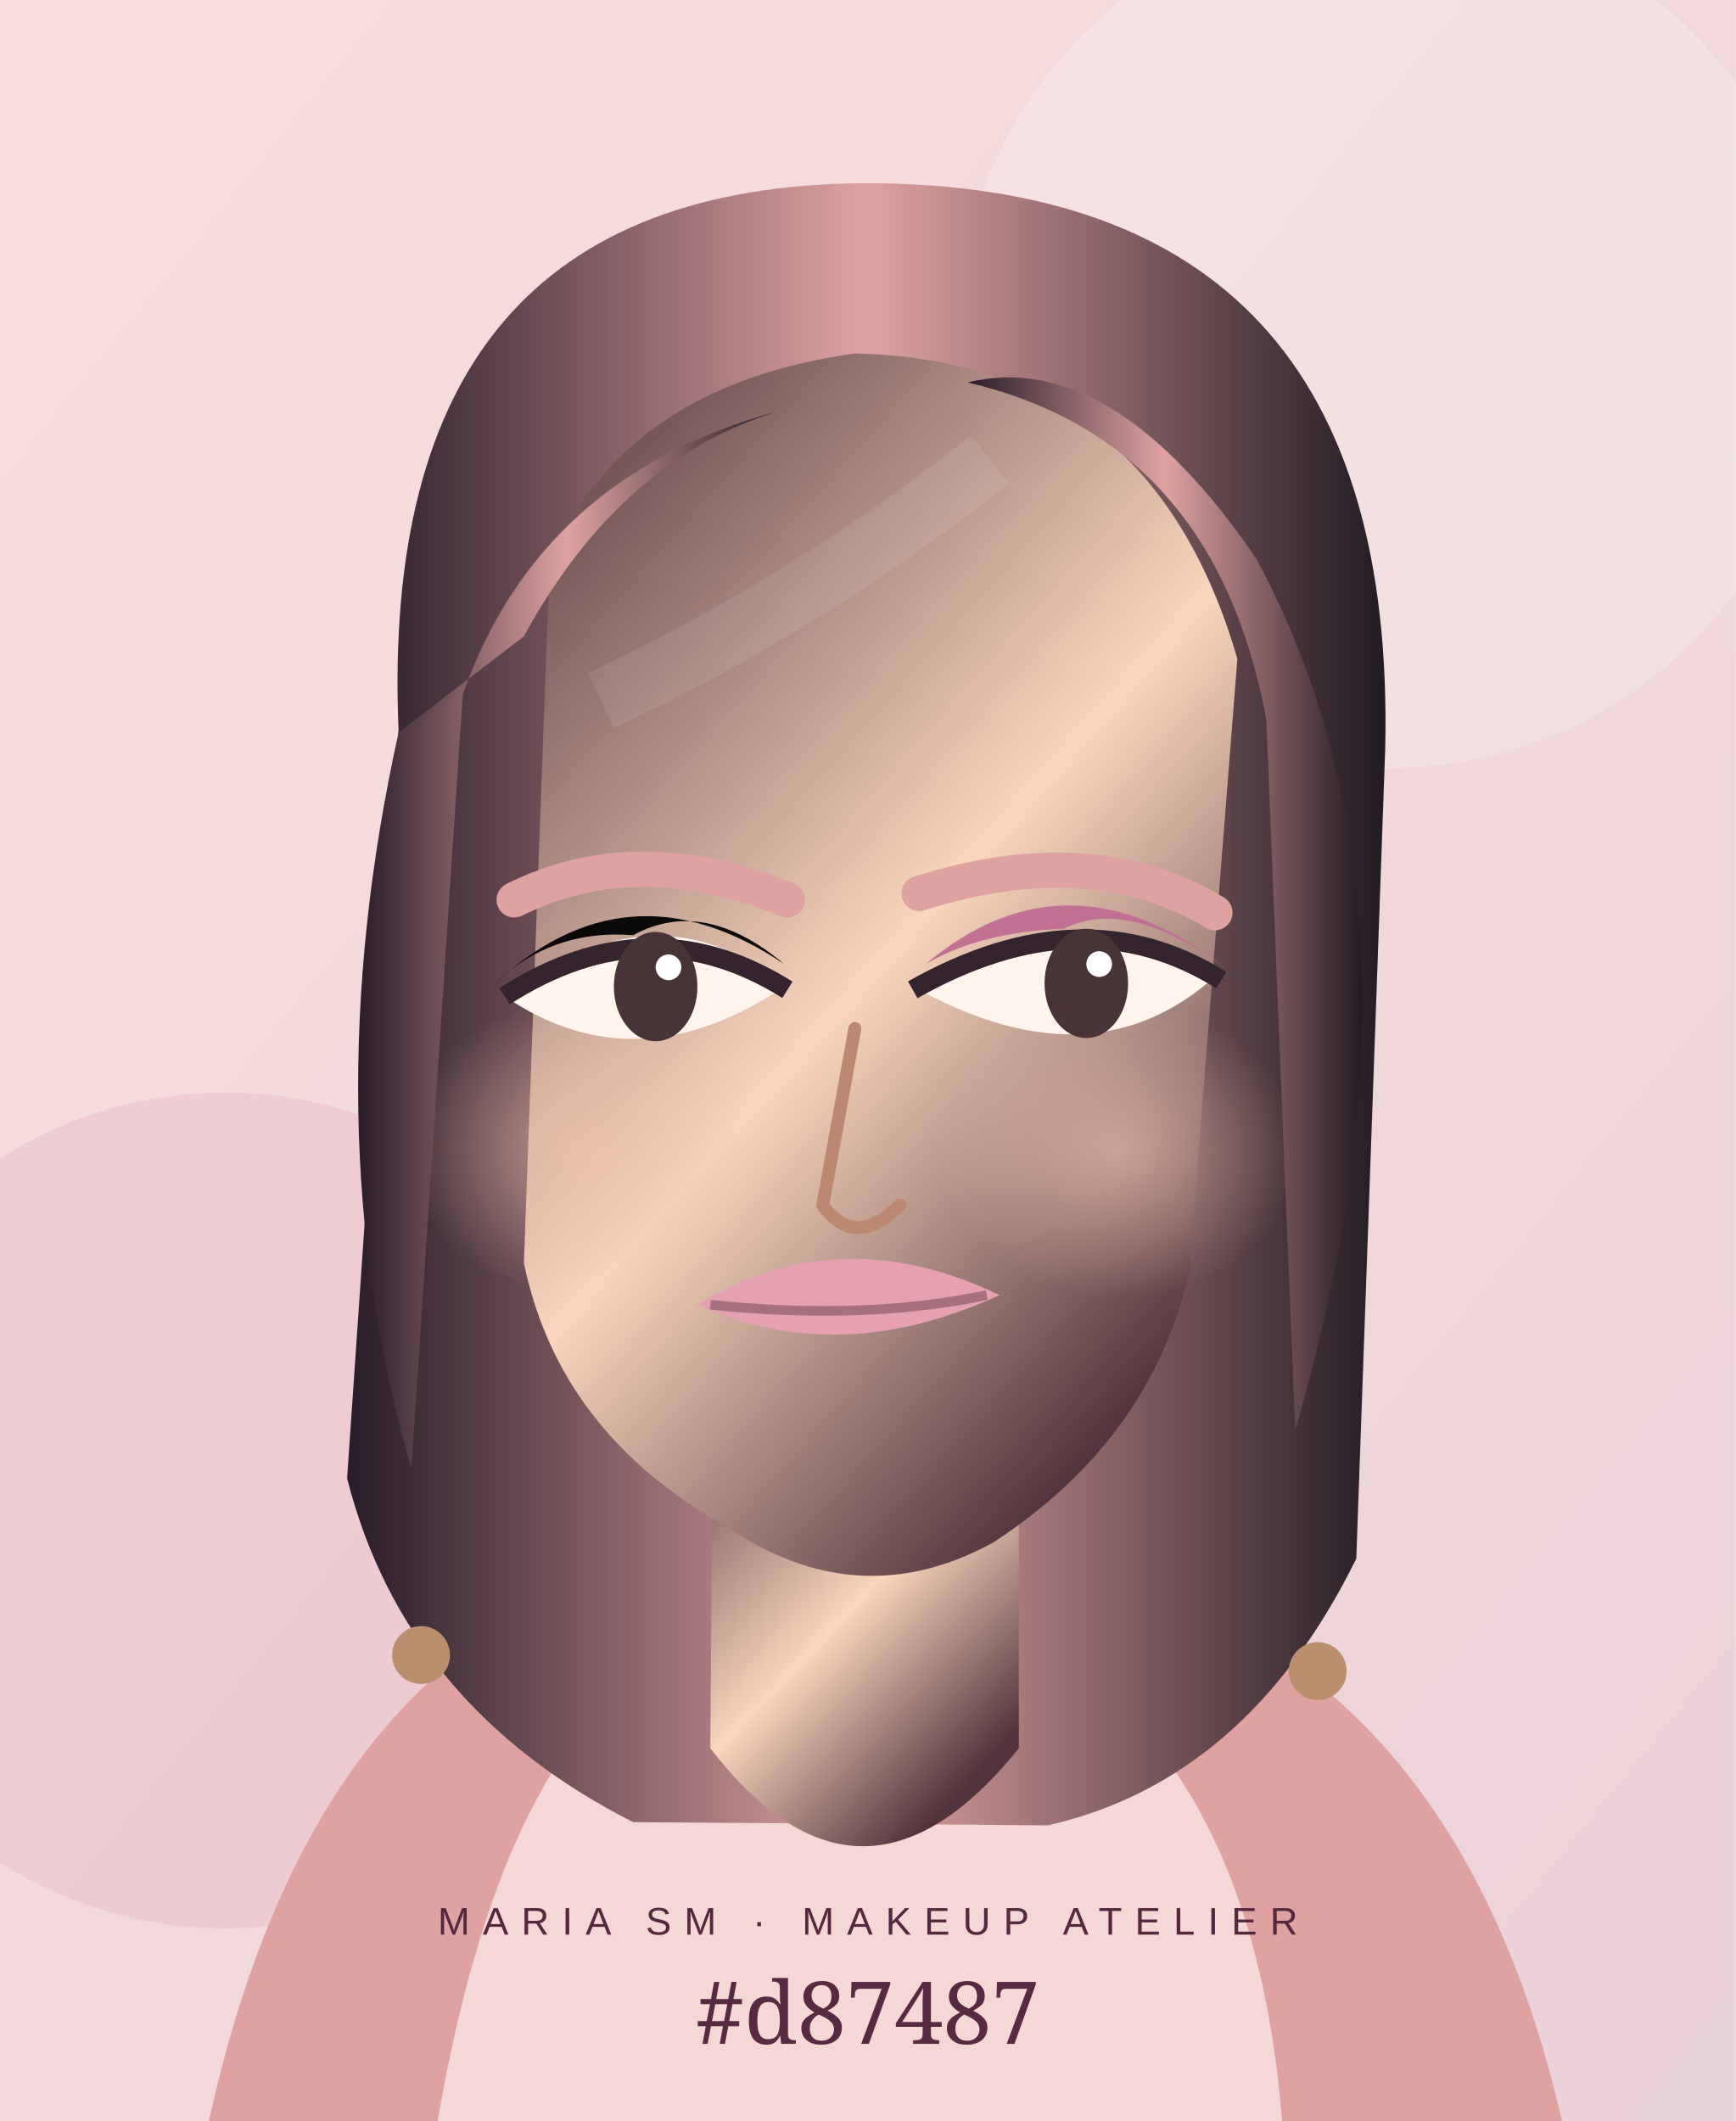
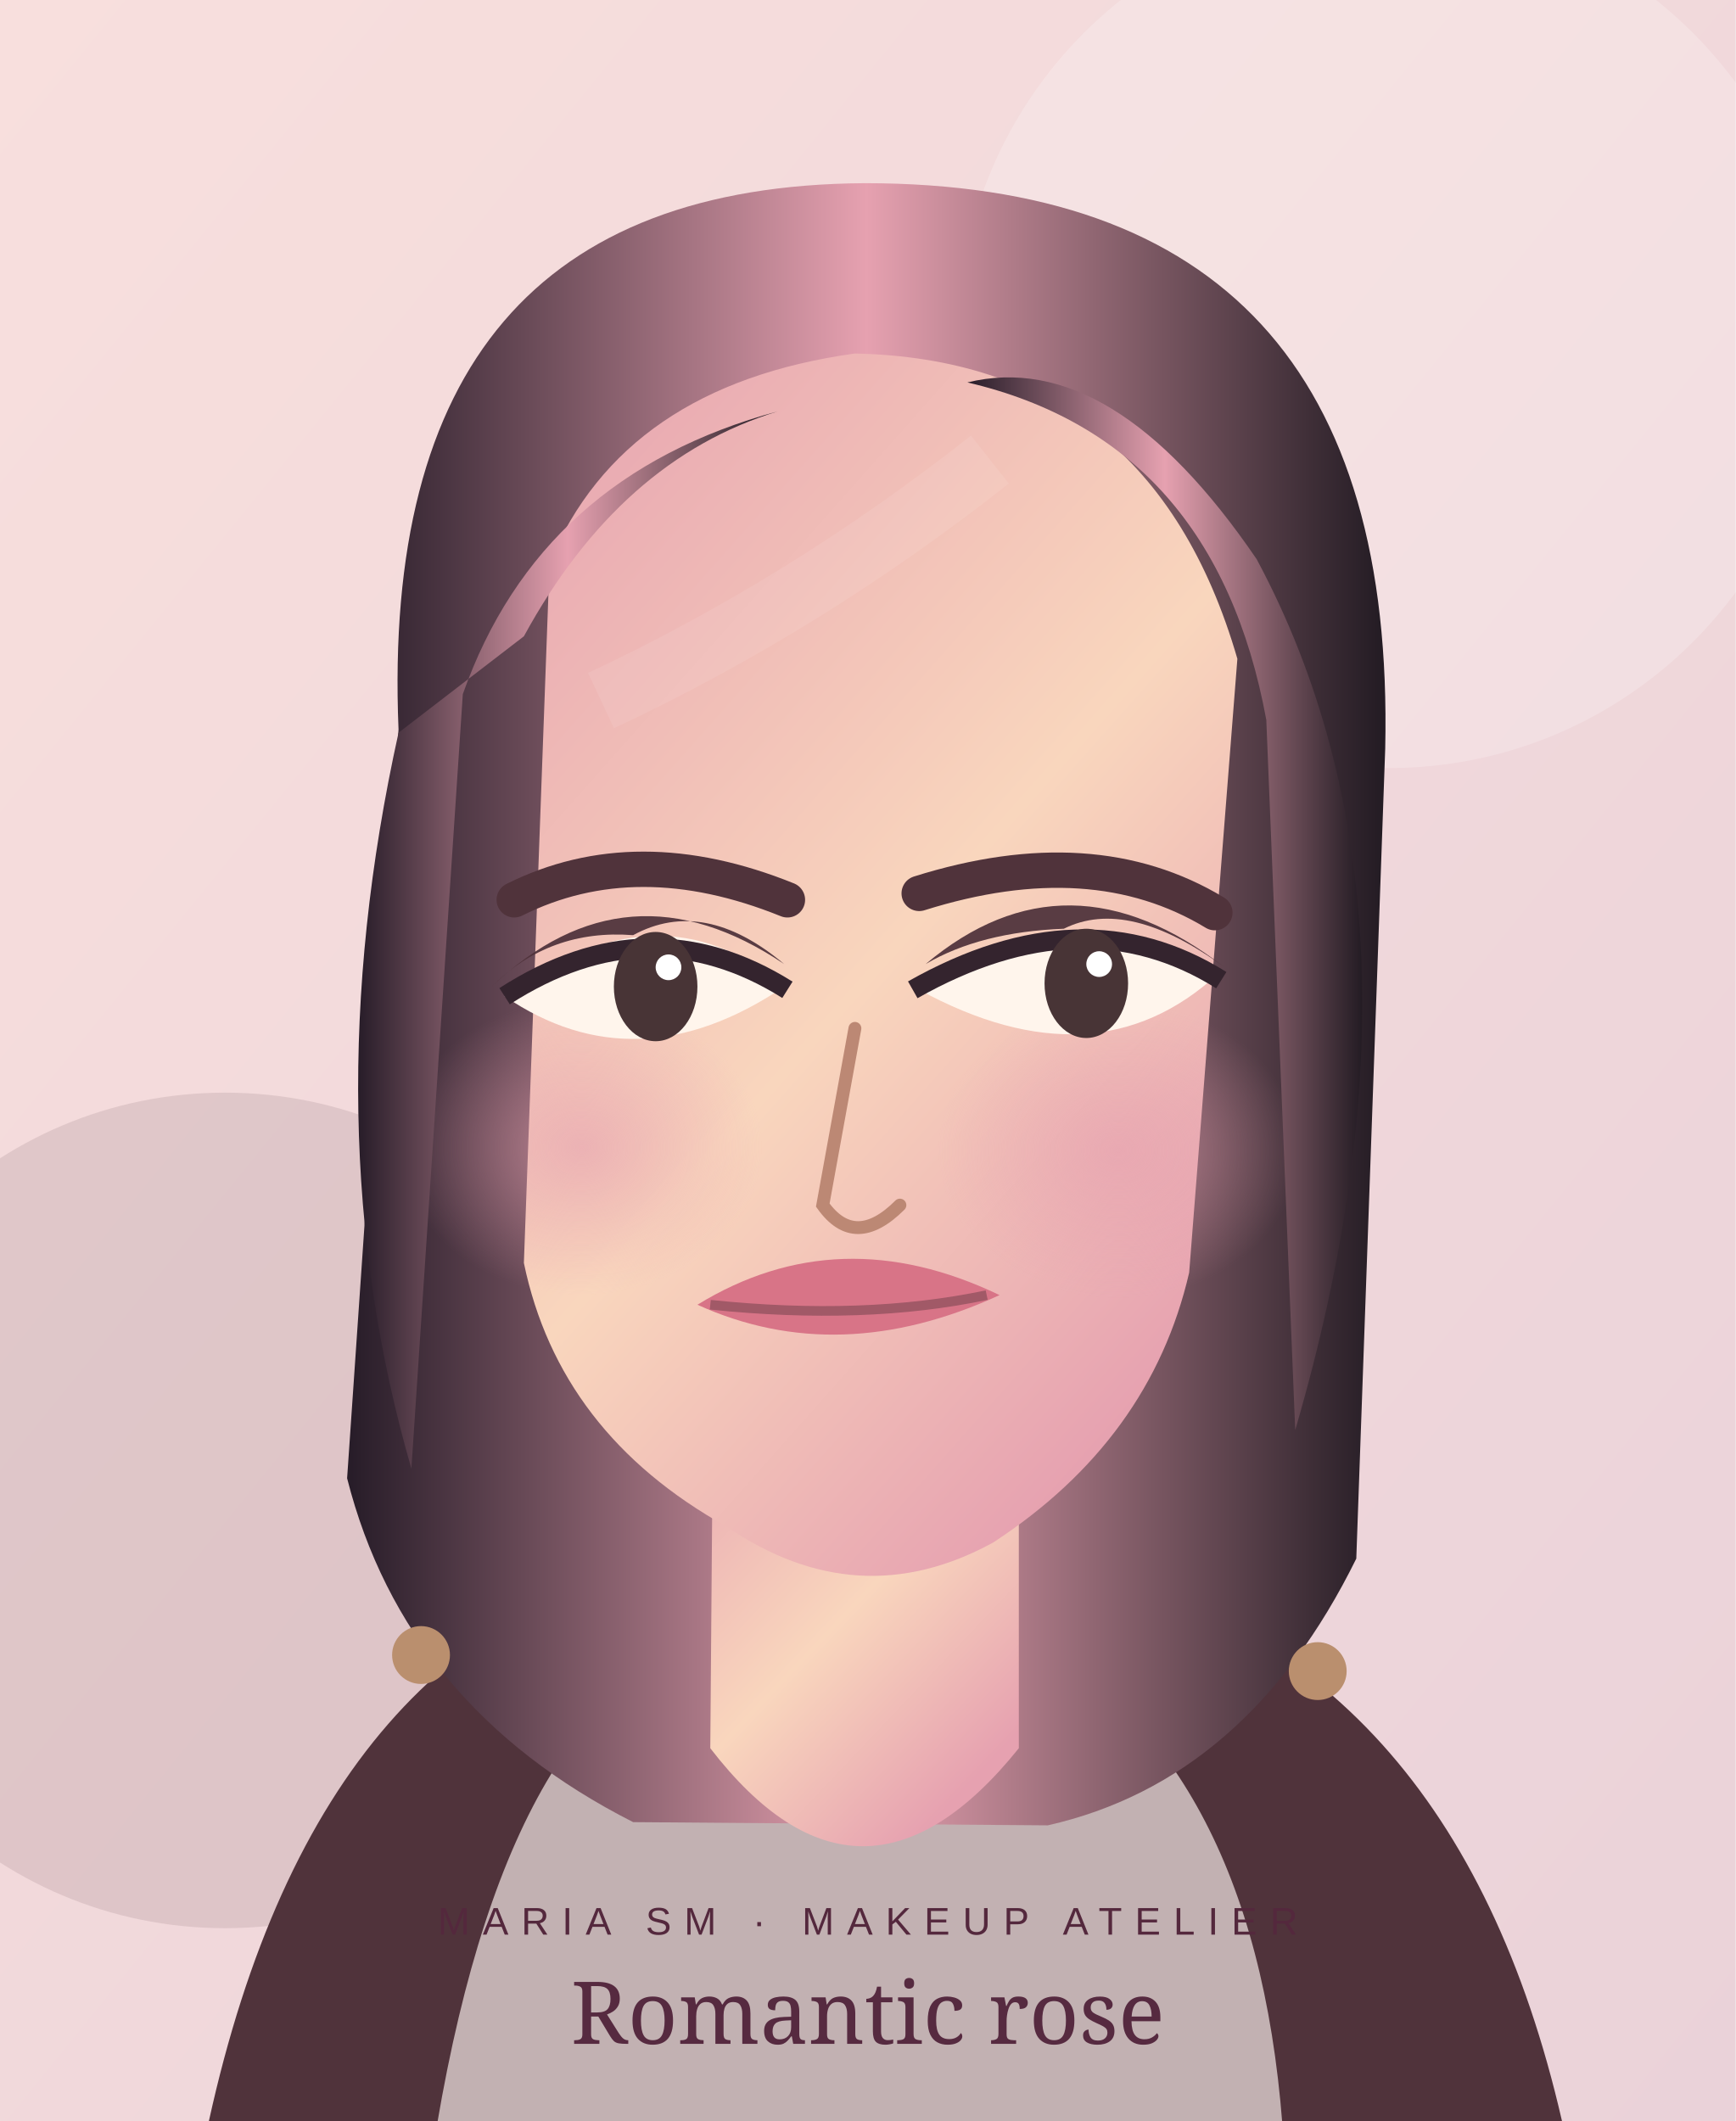
- <svg xmlns="http://www.w3.org/2000/svg" viewBox="0 0 540 660" role="img" aria-label="Original illustrated makeup portrait: #d87487">
+ <svg xmlns="http://www.w3.org/2000/svg" viewBox="0 0 540 660" role="img" aria-label="Original illustrated makeup portrait: Romantic rose">
  <defs>
    <linearGradient id="bg" x1="0" x2="1" y1="0" y2="1">
      <stop stop-color="#f8dfdd" />
      <stop offset="1" stop-color="#ead2d9" />
    </linearGradient>
    <linearGradient id="skin" x1="0" x2=".65" y1="0" y2="1">
-       <stop stop-color="#50333b" />
+       <stop stop-color="#e6a1b0" />
      <stop offset=".58" stop-color="#f9d6bd" />
-       <stop offset="1" stop-color="#50333b" />
+       <stop offset="1" stop-color="#e6a1b0" />
    </linearGradient>
    <linearGradient id="hair" x1="0" x2="1">
      <stop stop-color="#281d29" />
-       <stop offset=".50" stop-color="#e0a2a1" />
+       <stop offset=".50" stop-color="#e6a1b0" />
      <stop offset="1" stop-color="#241c24" />
    </linearGradient>
    <radialGradient id="blush">
-       <stop stop-color="#edc1ad" stop-opacity=".62" />
-       <stop offset="1" stop-color="#edc1ad" stop-opacity="0" />
+       <stop stop-color="#e6a1b0" stop-opacity=".62" />
+       <stop offset="1" stop-color="#e6a1b0" stop-opacity="0" />
    </radialGradient>
    <filter id="soft">
      <feGaussianBlur stdDeviation="7" />
    </filter>
  </defs>
  <rect width="540" height="660" fill="url(#bg)" />
  <circle cx="432" cy="105" r="134" fill="#fff" opacity=".21" />
-   <circle cx="70" cy="470" r="130" fill="#c06b92" opacity=".12" />
-   <path d="M65 660Q100 501 218 484L330 487Q452 512 486 660Z" fill="#e0a2a1" />
+   <circle cx="70" cy="470" r="130" fill="#50333b" opacity=".12" />
+   <path d="M65 660Q100 501 218 484L330 487Q452 512 486 660Z" fill="#50333b" />
  <path d="M136 661Q160 520 230 507L316 507Q390 545 399 661Z" fill="#fff4f1" opacity=".65" />
  <path d="M124 227Q117 58 269 57Q435 57 431 233L422 485Q388 554 326 568L197 567Q126 531 108 460Z" fill="url(#hair)" />
  <path d="M222 418h95v126q-49 61-96 0z" fill="url(#skin)" />
  <path d="M171 175Q194 120 266 110Q358 112 385 205L370 396Q358 448 309 480Q267 503 226 475Q174 446 163 393Z" fill="url(#skin)" />
  <ellipse cx="181" cy="357" rx="56" ry="46" fill="url(#blush)" />
  <ellipse cx="348" cy="358" rx="56" ry="46" fill="url(#blush)" />
  <path d="M157 310Q205 274 244 307Q198 338 157 310Z" fill="#fff5ec" />
  <path d="M286 308Q330 277 379 303Q341 338 286 308Z" fill="#fff5ec" />
-   <path d="M153 307Q195 267 244 300Q219 279 197 291Q171 289 153 307Z" fill="romantic" opacity=".94" />
-   <path d="M288 300Q332 263 381 301Q351 279 331 289Q305 290 288 300Z" fill="#c06b92" opacity=".94" />
+   <path d="M153 307Q195 267 244 300Q219 279 197 291Q171 289 153 307Z" fill="#50333b" opacity=".94" />
+   <path d="M288 300Q332 263 381 301Q351 279 331 289Q305 290 288 300Z" fill="#50333b" opacity=".94" />
  <path d="M157 310Q202 281 245 308" fill="none" stroke="#34242e" stroke-width="6" />
  <path d="M284 308Q337 278 380 305" fill="none" stroke="#34242e" stroke-width="6" />
  <ellipse cx="204" cy="307" rx="13" ry="17" fill="#483436" />
  <ellipse cx="338" cy="306" rx="13" ry="17" fill="#483436" />
  <circle cx="208" cy="301" r="4" fill="#fff" />
  <circle cx="342" cy="300" r="4" fill="#fff" />
-   <path d="M160 280Q198 261 245 280M286 278Q340 261 378 284" fill="none" stroke="#e0a2a1" stroke-width="11" stroke-linecap="round" />
+   <path d="M160 280Q198 261 245 280M286 278Q340 261 378 284" fill="none" stroke="#50333b" stroke-width="11" stroke-linecap="round" />
  <path d="M266 320l-10 55q10 14 24 0" fill="none" stroke="#bc8874" stroke-width="4" stroke-linecap="round" />
-   <path d="M217 406Q261 379 311 403Q261 426 217 406Z" fill="#e6a1b0" />
+   <path d="M217 406Q261 379 311 403Q261 426 217 406Z" fill="#d87487" />
  <path d="M221 406Q269 411 307 403" fill="none" stroke="#693d47" stroke-width="3" opacity=".5" />
  <path d="M163 198Q193 143 242 128Q168 148 144 216L128 457Q97 350 124 228Z" fill="url(#hair)" />
  <path d="M301 119Q378 137 394 224L403 445Q450 284 391 174Q346 108 301 119Z" fill="url(#hair)" />
  <path d="M187 218Q251 188 308 143" stroke="#fff" opacity=".08" stroke-width="19" fill="none" />
  <circle cx="410" cy="520" r="9" fill="#ba8f6e" />
  <circle cx="131" cy="515" r="9" fill="#ba8f6e" />
  <text x="270" y="602" font-size="12" fill="#54283d" font-family="Arial,sans-serif" letter-spacing="4" text-anchor="middle">MARIA SM · MAKEUP ATELIER</text>
-   <text x="270" y="636" font-size="27" fill="#562a40" font-family="Georgia,serif" text-anchor="middle">#d87487</text>
+   <text x="270" y="636" font-size="27" fill="#562a40" font-family="Georgia,serif" text-anchor="middle">Romantic rose</text>
</svg>
